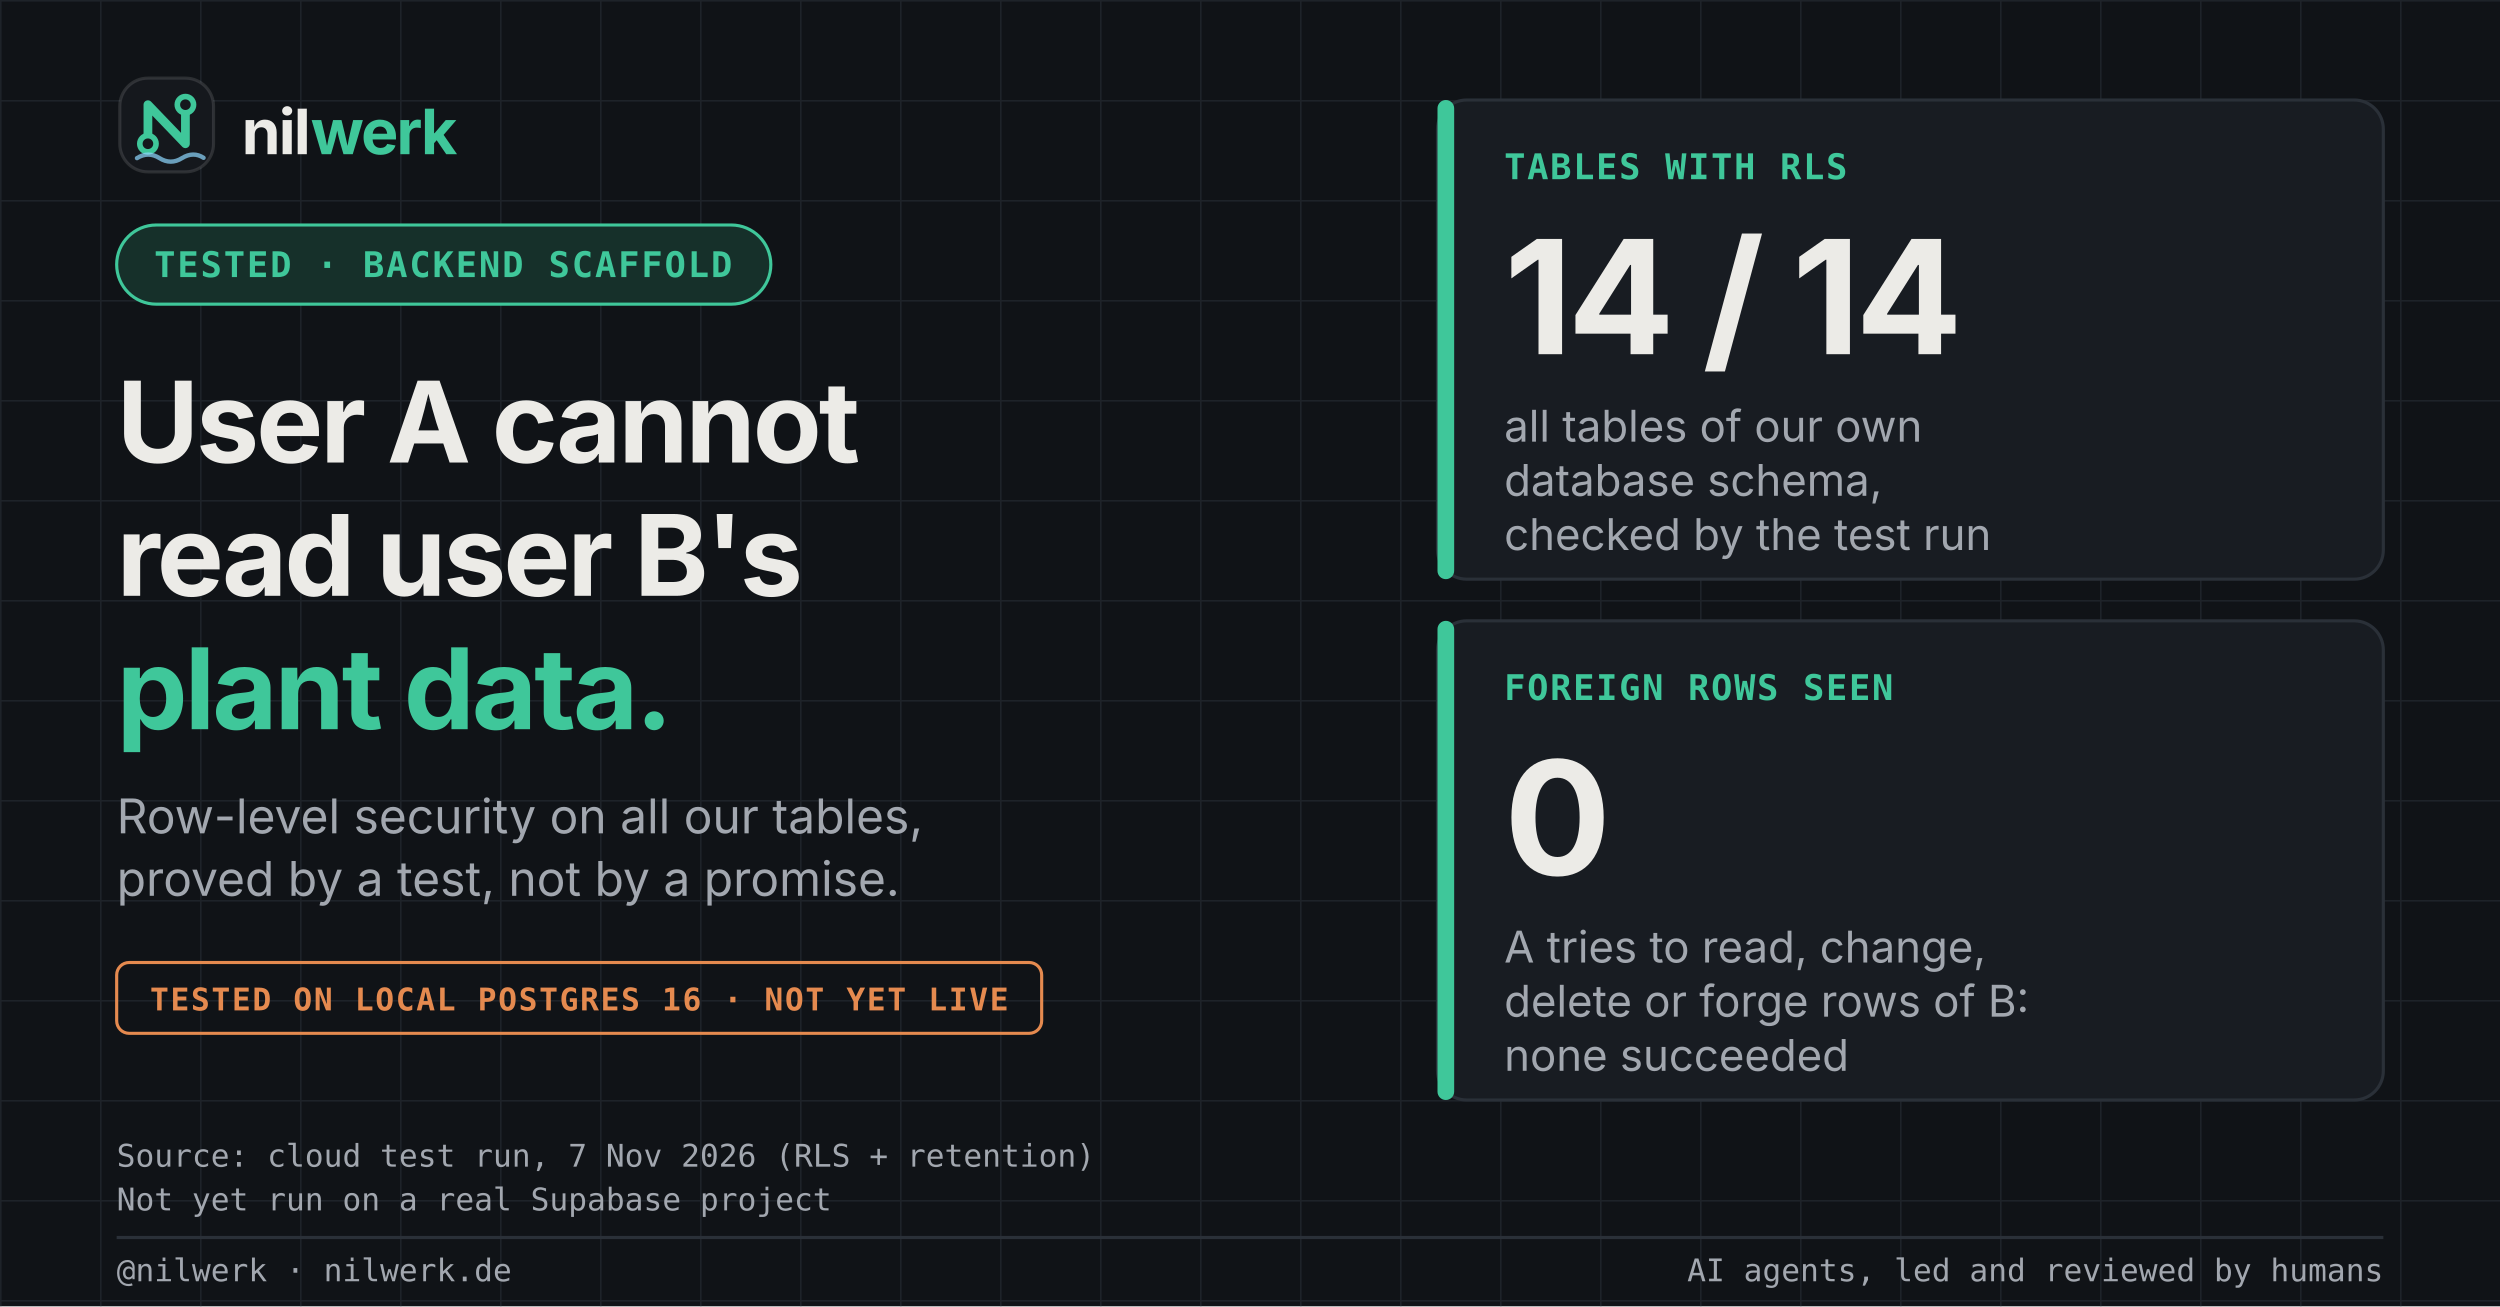
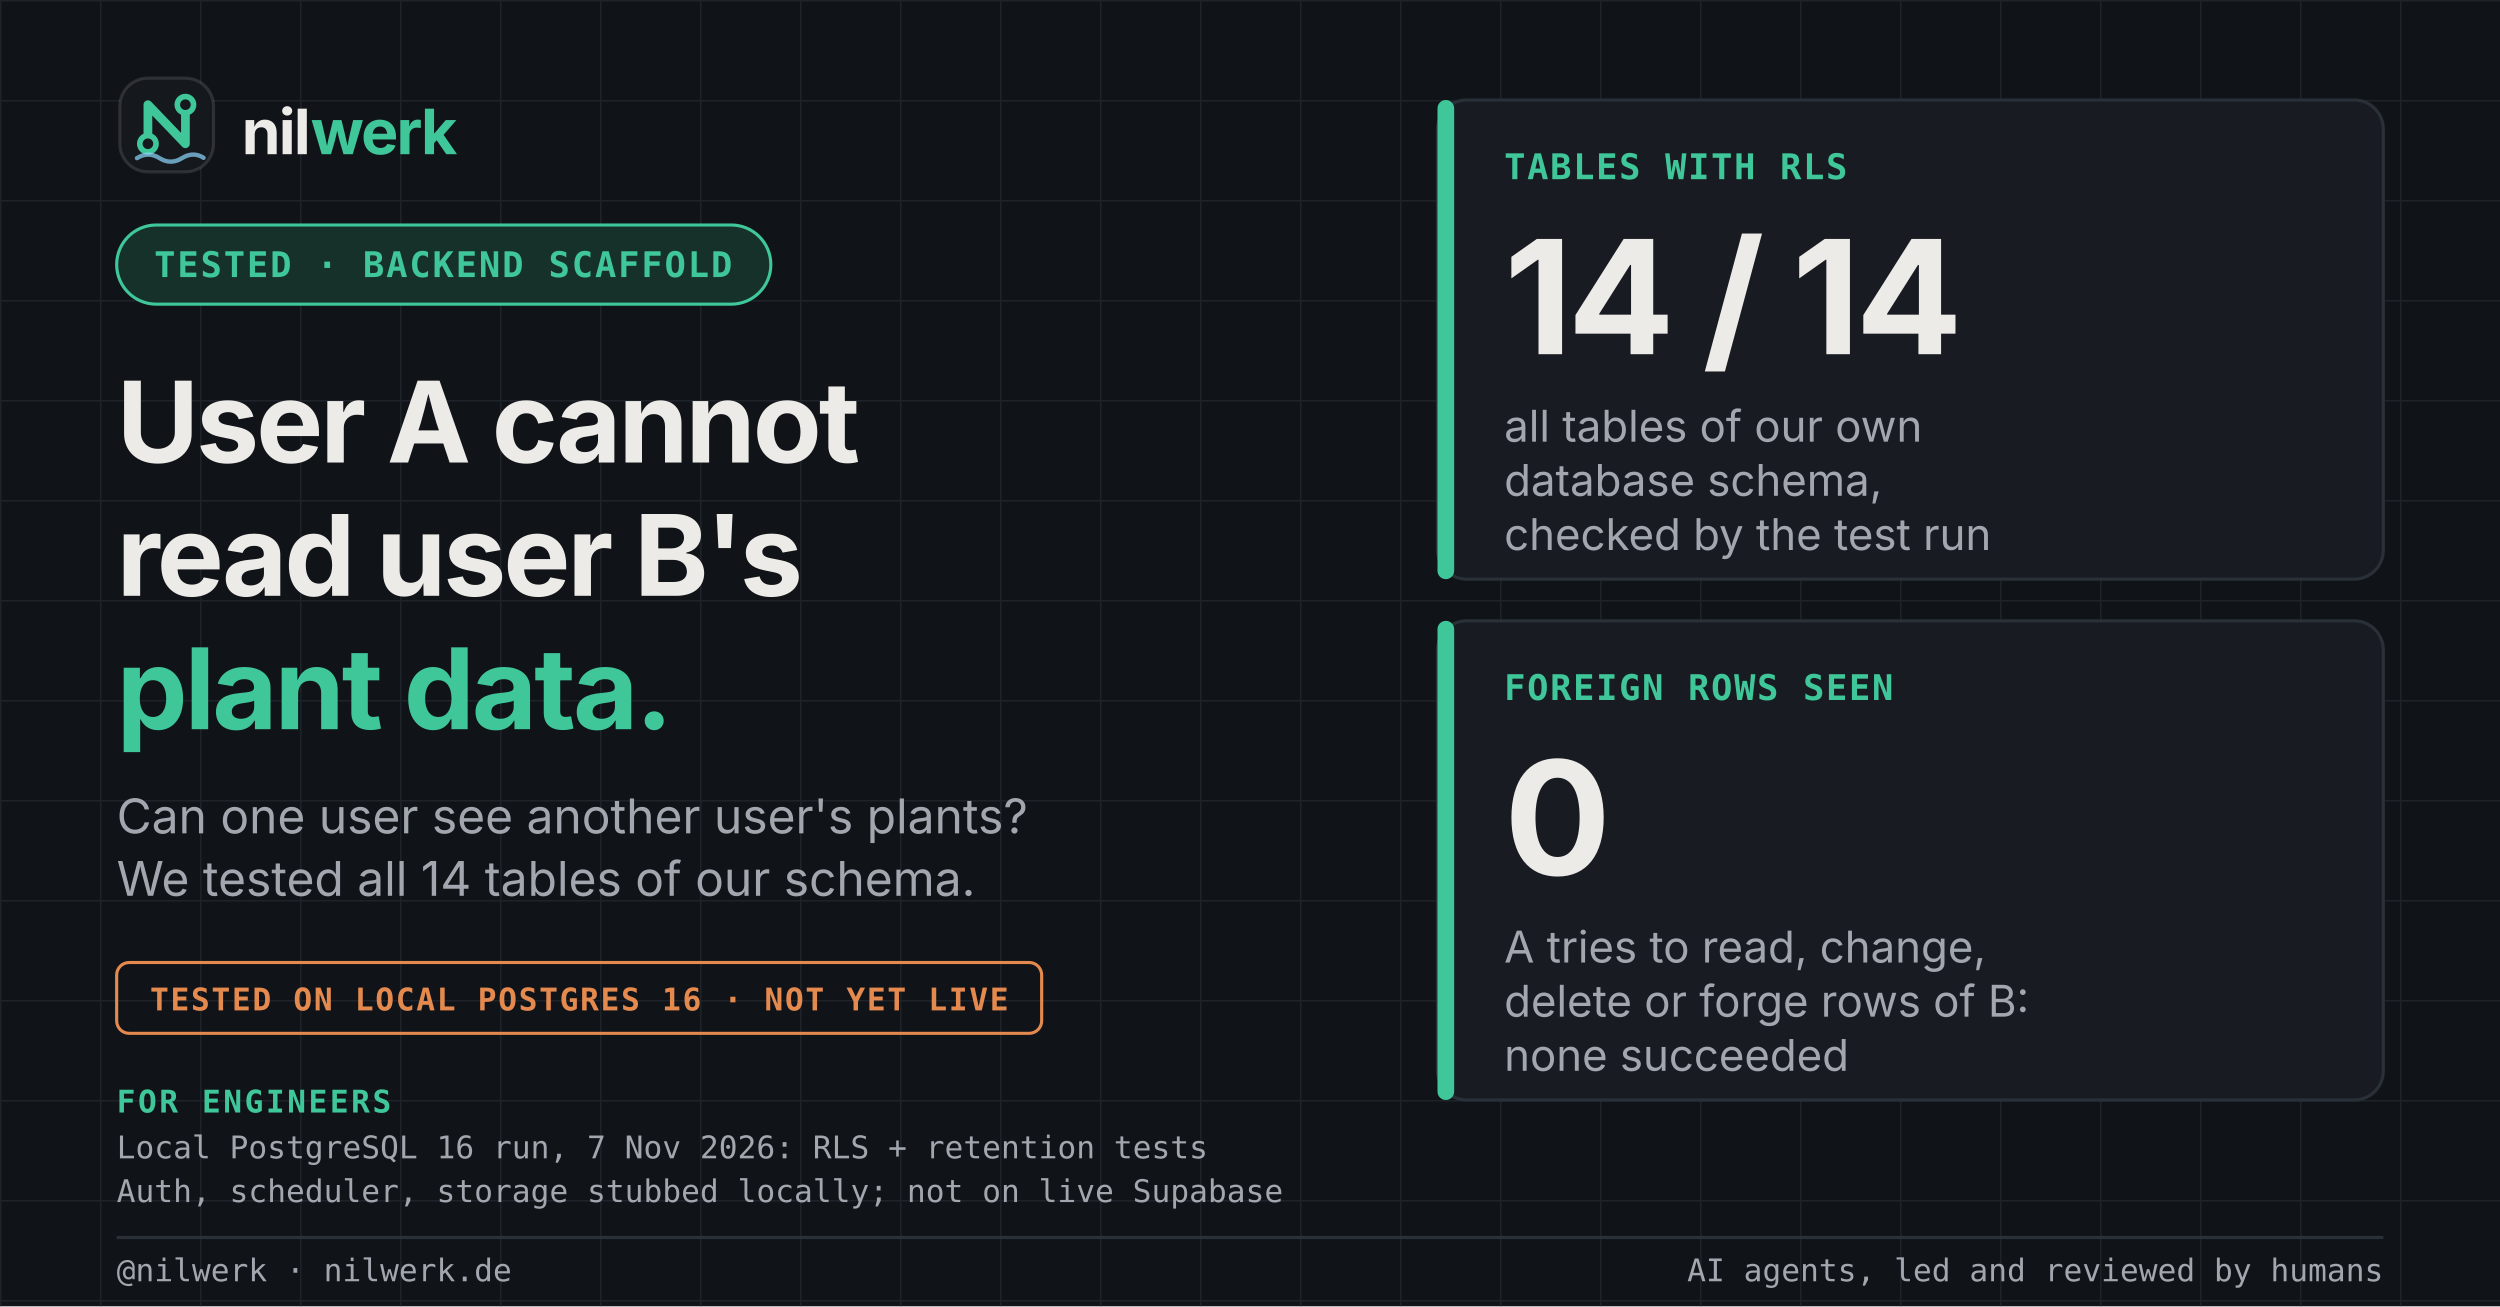
<svg xmlns="http://www.w3.org/2000/svg" width="1200" height="627" viewBox="0 0 1200 627" role="img" aria-label="User A cannot read user B's plant data.">
  <defs>
    <pattern id="grid" width="48" height="48" patternUnits="userSpaceOnUse">
      <path d="M48 0H0V48" fill="none" stroke="#2a3038" stroke-width="1.5" opacity=".55" />
    </pattern>
  </defs>
  <rect width="1200" height="627" fill="#101317" />
  <rect width="1200" height="627" fill="url(#grid)" />
  <g transform="translate(56 36) scale(1.5)">
    <rect x="1" y="1" width="30" height="30" rx="9" fill="#15181d" stroke="#ffffff" stroke-opacity=".12" />
    <path d="M10 22V9.5l12 12.5V9.5" fill="none" stroke="#3fc79a" stroke-width="2.8" stroke-linecap="round" stroke-linejoin="round" />
    <circle cx="10" cy="22" r="2.6" fill="#15181d" stroke="#3fc79a" stroke-width="1.8" />
    <circle cx="22" cy="9.5" r="2.6" fill="#15181d" stroke="#3fc79a" stroke-width="1.8" />
    <path d="M6.5 26.6c2.4-1.5 4.8-1.5 7.2 0s4.8 1.5 7.2 0 4.8-1.5 6.9-.1" fill="none" stroke="#8fd9ff" stroke-opacity=".7" stroke-width="1.4" stroke-linecap="round" />
  </g>
  <text x="116" y="74" font-family="'Space Grotesk', Inter, sans-serif" font-weight="700" font-size="30" letter-spacing="-0.9" fill="#ecebe7">nil<tspan fill="#3fc79a">werk</tspan>
  </text>
  <rect x="56" y="108" width="314" height="38" rx="19" fill="#16302a" stroke="#3fc79a" stroke-width="1.5" />
  <text x="74" y="133" font-family="'JetBrains Mono', monospace" font-weight="600" font-size="17" letter-spacing="0.9" fill="#3fc79a">TESTED · BACKEND SCAFFOLD</text>
  <g font-family="'Space Grotesk', Inter, sans-serif" font-weight="700" font-size="54" letter-spacing="-1.4">
    <text x="56" y="222" fill="#ecebe7">User A cannot</text>
    <text x="56" y="286" fill="#ecebe7">read user B's</text>
    <text x="56" y="350" fill="#3fc79a">plant data.</text>
  </g>
  <g font-family="Inter, sans-serif" font-size="23" fill="#a2a7af">
-     <text x="56" y="400">Row-level security on all our tables,</text>
-     <text x="56" y="430">proved by a test, not by a promise.</text>
+     <text x="56" y="400">Can one user see another user's plants?</text>
+     <text x="56" y="430">We tested all 14 tables of our schema.</text>
  </g>
  <rect x="56" y="462" width="444" height="34" rx="6" fill="none" stroke="#e58a4f" stroke-width="1.5" />
  <text x="72" y="485" font-family="'JetBrains Mono', monospace" font-weight="600" font-size="15" letter-spacing="0.8" fill="#e58a4f">TESTED ON LOCAL POSTGRES 16 · NOT YET LIVE</text>
  <g>
    <rect x="690" y="48" width="454" height="230" rx="14" fill="#181c22" stroke="#2a3038" stroke-width="1.5" />
    <rect x="690" y="48" width="8" height="230" rx="4" fill="#3fc79a" />
    <text x="722" y="86" font-family="'JetBrains Mono', monospace" font-weight="600" font-size="17" letter-spacing="0.8" fill="#3fc79a">TABLES WITH RLS</text>
    <text x="722" y="170" font-family="'Space Grotesk', Inter, sans-serif" font-weight="700" font-size="76" letter-spacing="-2.3" fill="#ecebe7">14 / 14</text>
    <text x="722" y="212" font-family="Inter, sans-serif" font-size="21" fill="#a2a7af">all tables of our own</text>
    <text x="722" y="238" font-family="Inter, sans-serif" font-size="21" fill="#a2a7af">database schema,</text>
    <text x="722" y="264" font-family="Inter, sans-serif" font-size="21" fill="#a2a7af">checked by the test run</text>
  </g>
  <g>
    <rect x="690" y="298" width="454" height="230" rx="14" fill="#181c22" stroke="#2a3038" stroke-width="1.5" />
    <rect x="690" y="298" width="8" height="230" rx="4" fill="#3fc79a" />
    <text x="722" y="336" font-family="'JetBrains Mono', monospace" font-weight="600" font-size="17" letter-spacing="0.8" fill="#3fc79a">FOREIGN ROWS SEEN</text>
    <text x="722" y="420" font-family="'Space Grotesk', Inter, sans-serif" font-weight="700" font-size="76" letter-spacing="-2.3" fill="#ecebe7">0</text>
    <text x="722" y="462" font-family="Inter, sans-serif" font-size="21" fill="#a2a7af">A tries to read, change,</text>
    <text x="722" y="488" font-family="Inter, sans-serif" font-size="21" fill="#a2a7af">delete or forge rows of B:</text>
    <text x="722" y="514" font-family="Inter, sans-serif" font-size="21" fill="#a2a7af">none succeeded</text>
  </g>
+   <text x="56" y="534" font-family="'JetBrains Mono', monospace" font-weight="600" font-size="15" letter-spacing="1.2" fill="#3fc79a">FOR ENGINEERS</text>
  <g font-family="'JetBrains Mono', monospace" font-size="15" fill="#a2a7af">
-     <text x="56" y="560">Source: cloud test run, 7 Nov 2026 (RLS + retention)</text>
-     <text x="56" y="581">Not yet run on a real Supabase project</text>
+     <text x="56" y="556">Local PostgreSQL 16 run, 7 Nov 2026: RLS + retention tests</text>
+     <text x="56" y="577">Auth, scheduler, storage stubbed locally; not on live Supabase</text>
  </g>
  <line x1="56" y1="594" x2="1144" y2="594" stroke="#2a3038" stroke-width="1.5" />
  <g font-family="'JetBrains Mono', monospace" font-size="15" fill="#a2a7af">
    <text x="56" y="615">@nilwerk · nilwerk.de</text>
    <text x="1144" y="615" text-anchor="end">AI agents, led and reviewed by humans</text>
  </g>
</svg>
